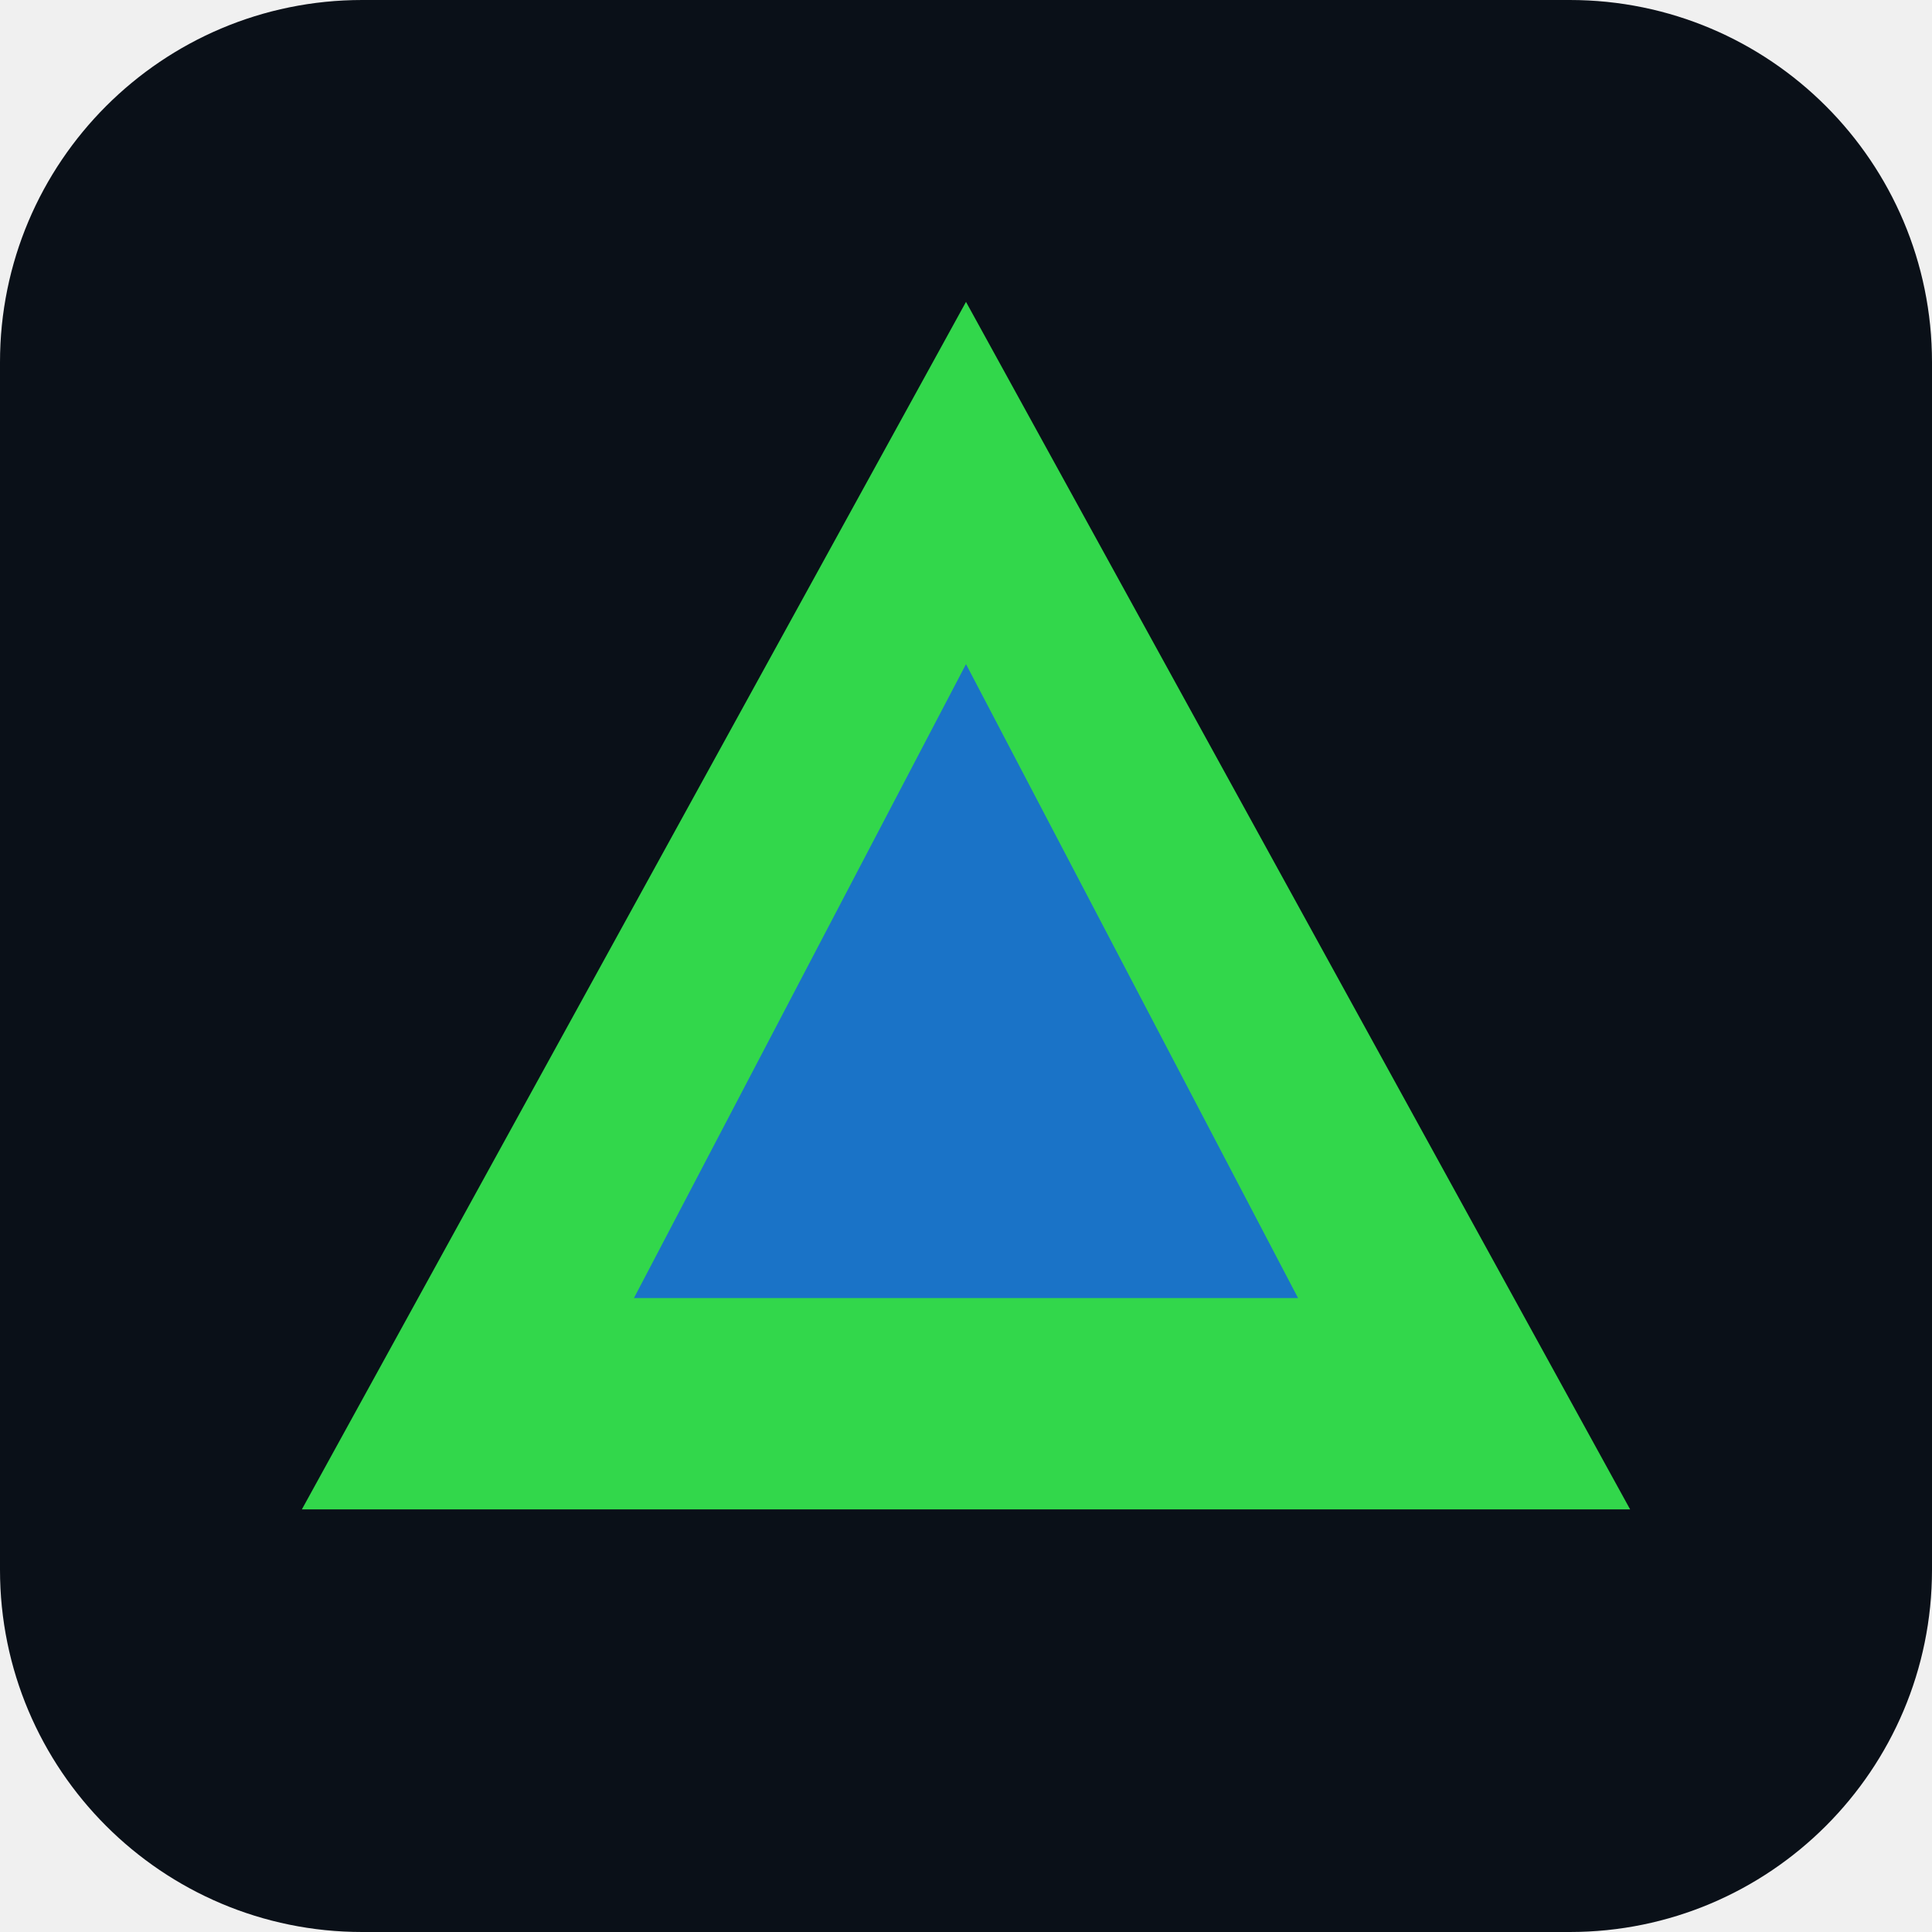
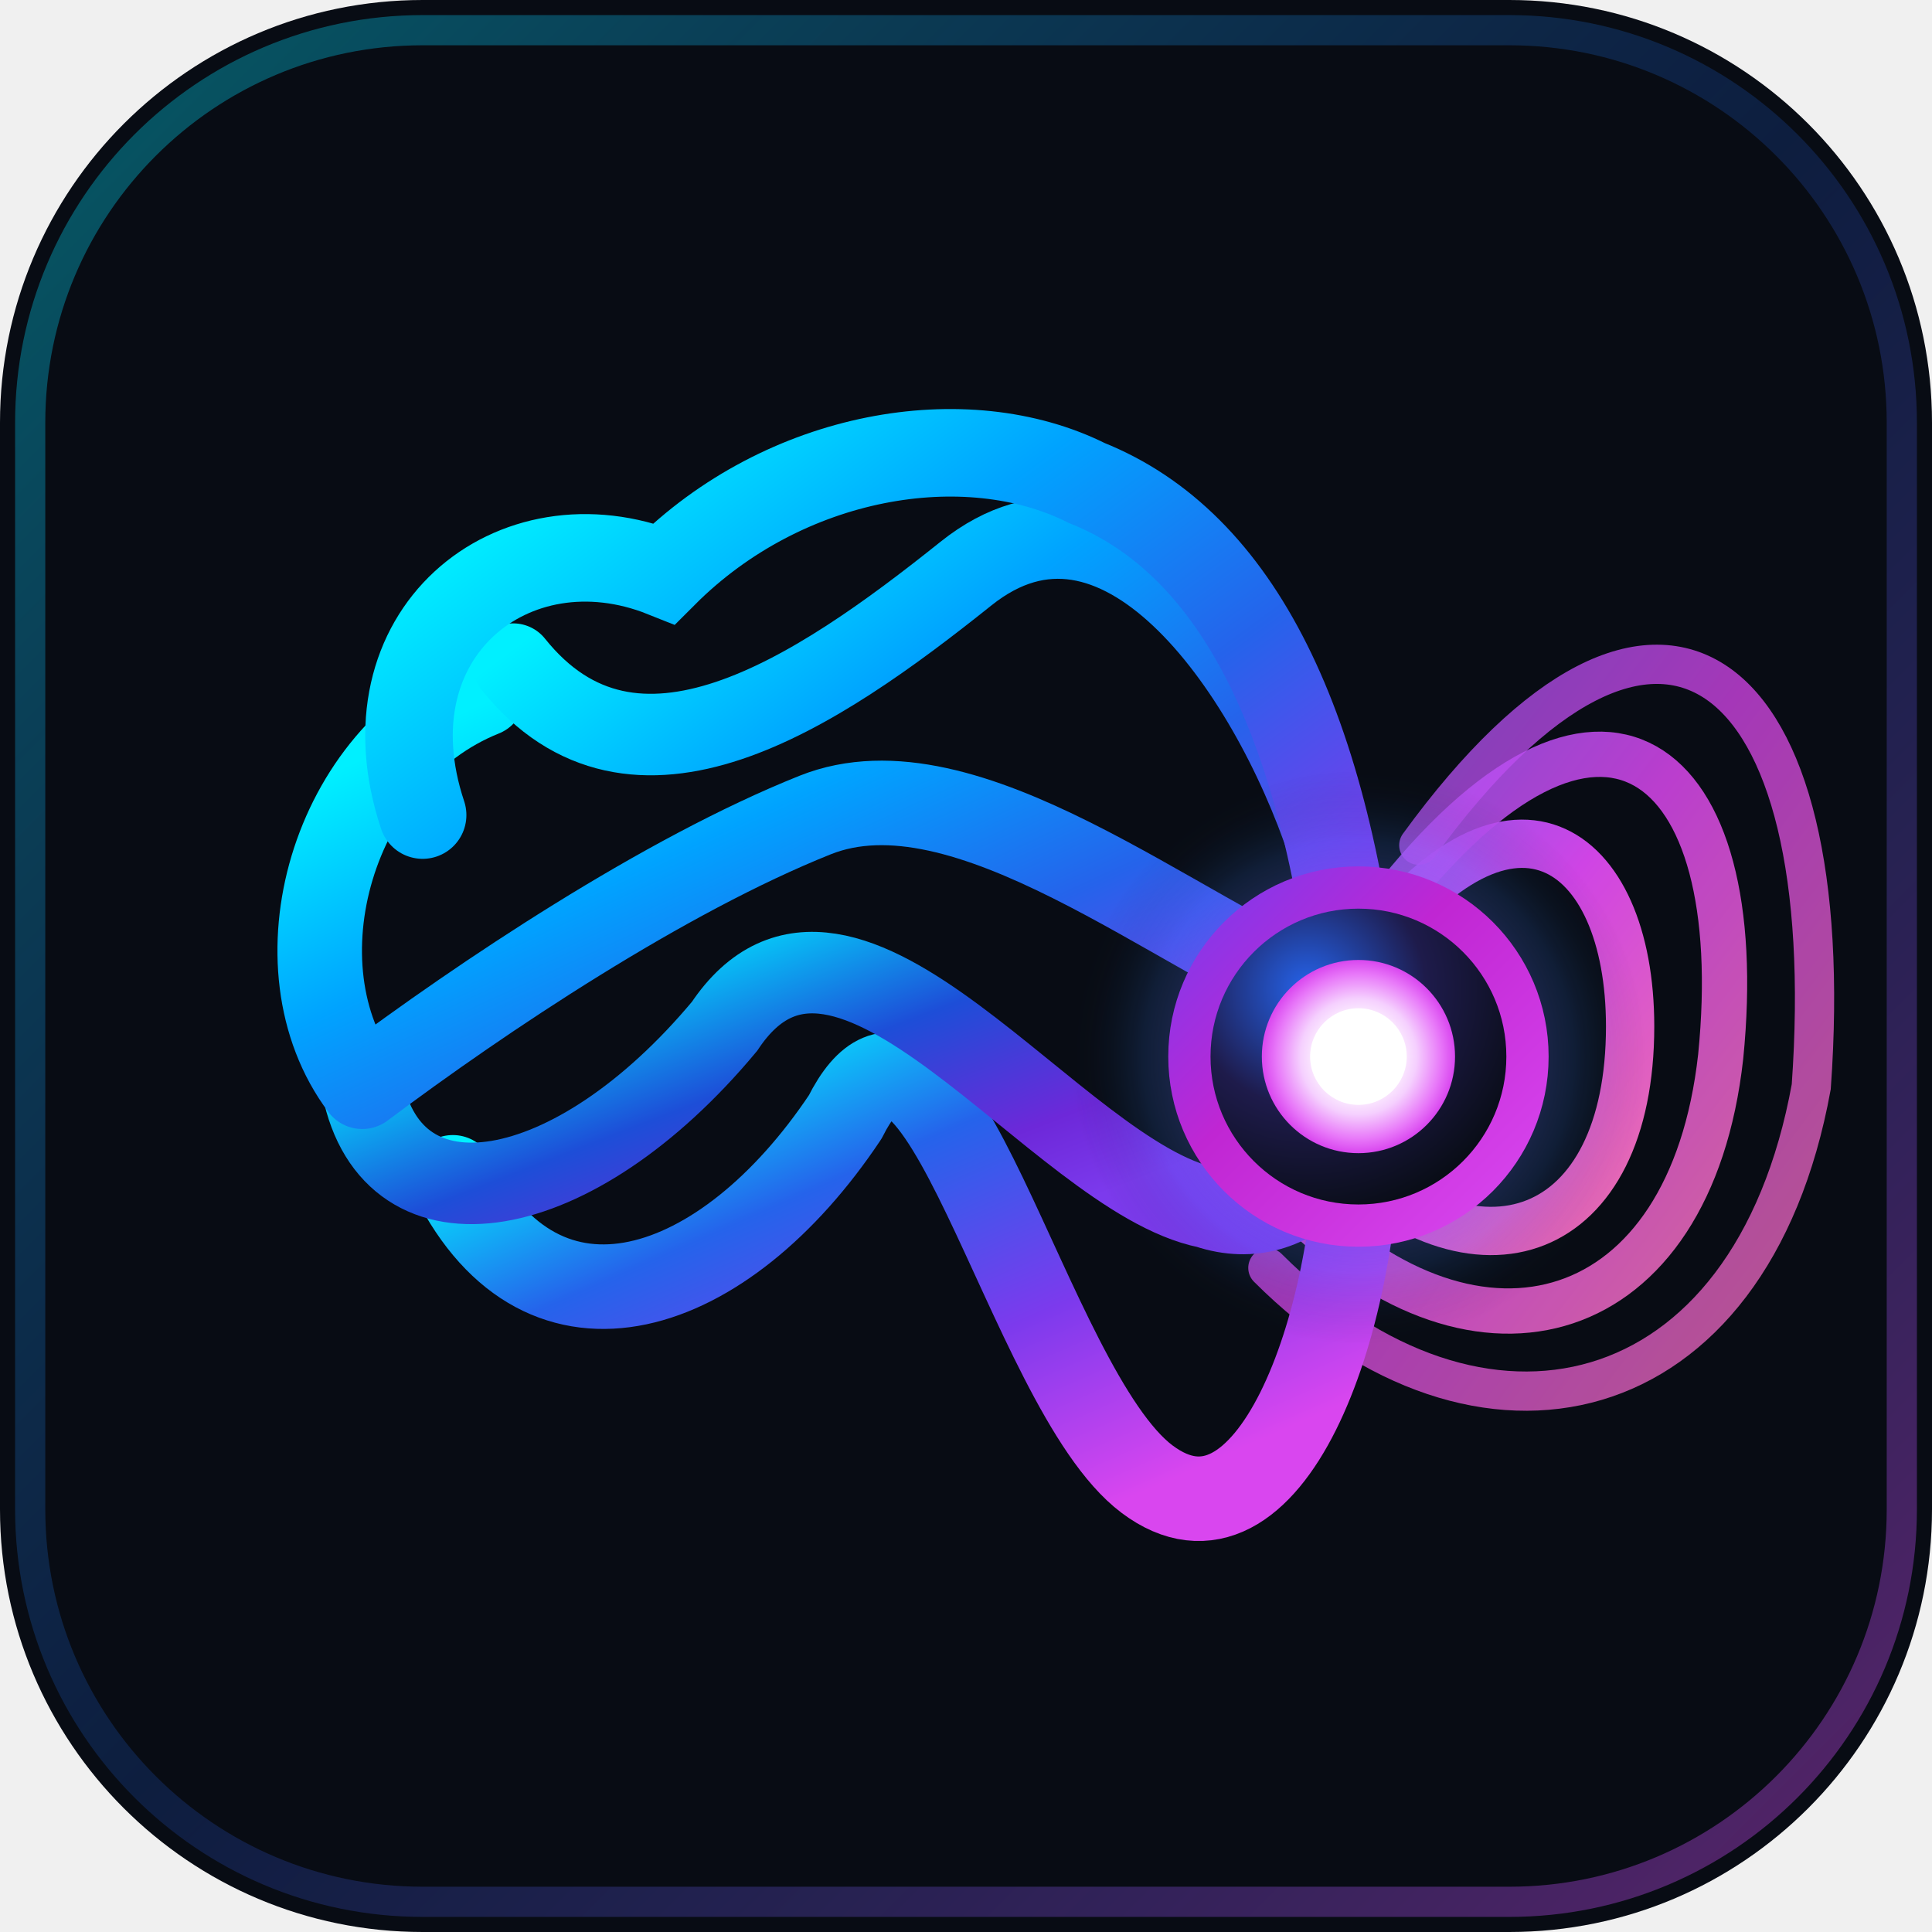
- <svg xmlns="http://www.w3.org/2000/svg" viewBox="0 0 64 64" role="img" aria-label="IQX">
-   <rect width="64" height="64" rx="12" fill="#0a1018" />
-   <path d="M32 10 54 50H10Z" fill="#32d74b" />
-   <path d="M32 22 43 43H21Z" fill="#1a73c7" />
+ <svg xmlns="http://www.w3.org/2000/svg" viewBox="0 0 64 64" role="img" aria-label="IQX Brain Wave">
+   <defs>
+     <linearGradient id="sq-border" x1="0%" y1="0%" x2="100%" y2="100%">
+       <stop offset="0%" stop-color="#00F0FF" stop-opacity="0.35" />
+       <stop offset="50%" stop-color="#2563EB" stop-opacity="0.2" />
+       <stop offset="100%" stop-color="#D946EF" stop-opacity="0.4" />
+     </linearGradient>
+     <linearGradient id="grad-crest" x1="5%" y1="15%" x2="90%" y2="85%">
+       <stop offset="0%" stop-color="#00F0FF" />
+       <stop offset="35%" stop-color="#00A3FF" />
+       <stop offset="68%" stop-color="#2563EB" />
+       <stop offset="100%" stop-color="#7C3AED" />
+     </linearGradient>
+     <linearGradient id="grad-mid" x1="5%" y1="25%" x2="85%" y2="75%">
+       <stop offset="0%" stop-color="#00E5FF" />
+       <stop offset="42%" stop-color="#1D4ED8" />
+       <stop offset="78%" stop-color="#6D28D9" />
+       <stop offset="100%" stop-color="#7C3AED" />
+     </linearGradient>
+     <linearGradient id="grad-low" x1="10%" y1="10%" x2="85%" y2="90%">
+       <stop offset="0%" stop-color="#00F0FF" />
+       <stop offset="30%" stop-color="#2563EB" />
+       <stop offset="65%" stop-color="#7C3AED" />
+       <stop offset="100%" stop-color="#D946EF" />
+     </linearGradient>
+     <linearGradient id="grad-filament" x1="0%" y1="0%" x2="100%" y2="100%">
+       <stop offset="0%" stop-color="#8B5CF6" />
+       <stop offset="45%" stop-color="#D946EF" />
+       <stop offset="100%" stop-color="#F472B6" />
+     </linearGradient>
+     <radialGradient id="node-bezel" cx="35%" cy="30%" r="70%">
+       <stop offset="0%" stop-color="#2563EB" />
+       <stop offset="50%" stop-color="#1E1B4B" />
+       <stop offset="100%" stop-color="#080C14" />
+     </radialGradient>
+     <linearGradient id="bezel-ring" x1="0%" y1="0%" x2="100%" y2="100%">
+       <stop offset="0%" stop-color="#7C3AED" />
+       <stop offset="40%" stop-color="#C026D3" />
+       <stop offset="100%" stop-color="#D946EF" />
+     </linearGradient>
+     <radialGradient id="node-core" cx="50%" cy="50%" r="50%">
+       <stop offset="0%" stop-color="#FFFFFF" />
+       <stop offset="35%" stop-color="#FFFFFF" />
+       <stop offset="60%" stop-color="#F5D0FE" />
+       <stop offset="85%" stop-color="#E879F9" />
+       <stop offset="100%" stop-color="#D946EF" />
+     </radialGradient>
+     <radialGradient id="node-glow" cx="50%" cy="50%" r="50%">
+       <stop offset="0%" stop-color="#E879F9" stop-opacity="0.8" />
+       <stop offset="40%" stop-color="#A855F7" stop-opacity="0.4" />
+       <stop offset="75%" stop-color="#3B82F6" stop-opacity="0.15" />
+       <stop offset="100%" stop-color="#080C14" stop-opacity="0" />
+     </radialGradient>
+   </defs>
+   <rect width="64" height="64" rx="14" fill="#080c14" />
+   <rect width="62" height="62" x="1" y="1" rx="13" fill="none" stroke="url(#sq-border)" stroke-width="1" />
+   <g fill="none" stroke="url(#grad-filament)" stroke-linecap="round">
+     <path d="M45 32 C50 25 54 28 54 34 C54 41 49 43 44 38" stroke-width="1.6" opacity="0.95" />
+     <path d="M46 30 C53 21 58 25 57 35 C56 44 49 46 43 40" stroke-width="1.5" opacity="0.85" />
+     <path d="M47 28 C55 17 61 22 60 36 C58 47 49 49 42 42" stroke-width="1.3" opacity="0.75" />
+   </g>
+   <path d="M15 39 C18 45 24 43 28 37 C31 31 34 46 38 49 C42 52 45 44 45 37" fill="none" stroke="url(#grad-low)" stroke-width="2.8" stroke-linecap="round" stroke-linejoin="round" />
+   <path d="M12 36 C13 41 19 40 24 34 C28 28 35 39 40 40 C43 41 45 38 45 36" fill="none" stroke="url(#grad-mid)" stroke-width="2.7" stroke-linecap="round" />
+   <path d="M16 23 C11 25 9 32 12 36 C16 33 22 29 27 27 C32 25 39 31 44 33 C45 33 45 35 45 35" fill="none" stroke="url(#grad-crest)" stroke-width="2.8" stroke-linecap="round" stroke-linejoin="round" />
+   <path d="M17 22 C21 27 27 23 32 19 C37 15 42 22 44 28 C45 31 45 34 45 35" fill="none" stroke="url(#grad-crest)" stroke-width="2.7" stroke-linecap="round" />
+   <path d="M14 27 C12 21 17 17 22 19 C26 15 32 14 36 16 C41 18 44 24 45 34" fill="none" stroke="url(#grad-crest)" stroke-width="2.9" stroke-linecap="round" />
+   <circle cx="45" cy="35" r="9.5" fill="url(#node-glow)" />
+   <circle cx="45" cy="35" r="5.6" fill="url(#node-bezel)" stroke="url(#bezel-ring)" stroke-width="1.4" />
+   <circle cx="45" cy="35" r="3.2" fill="url(#node-core)" />
+   <circle cx="45" cy="35" r="1.6" fill="#FFFFFF" />
</svg>
